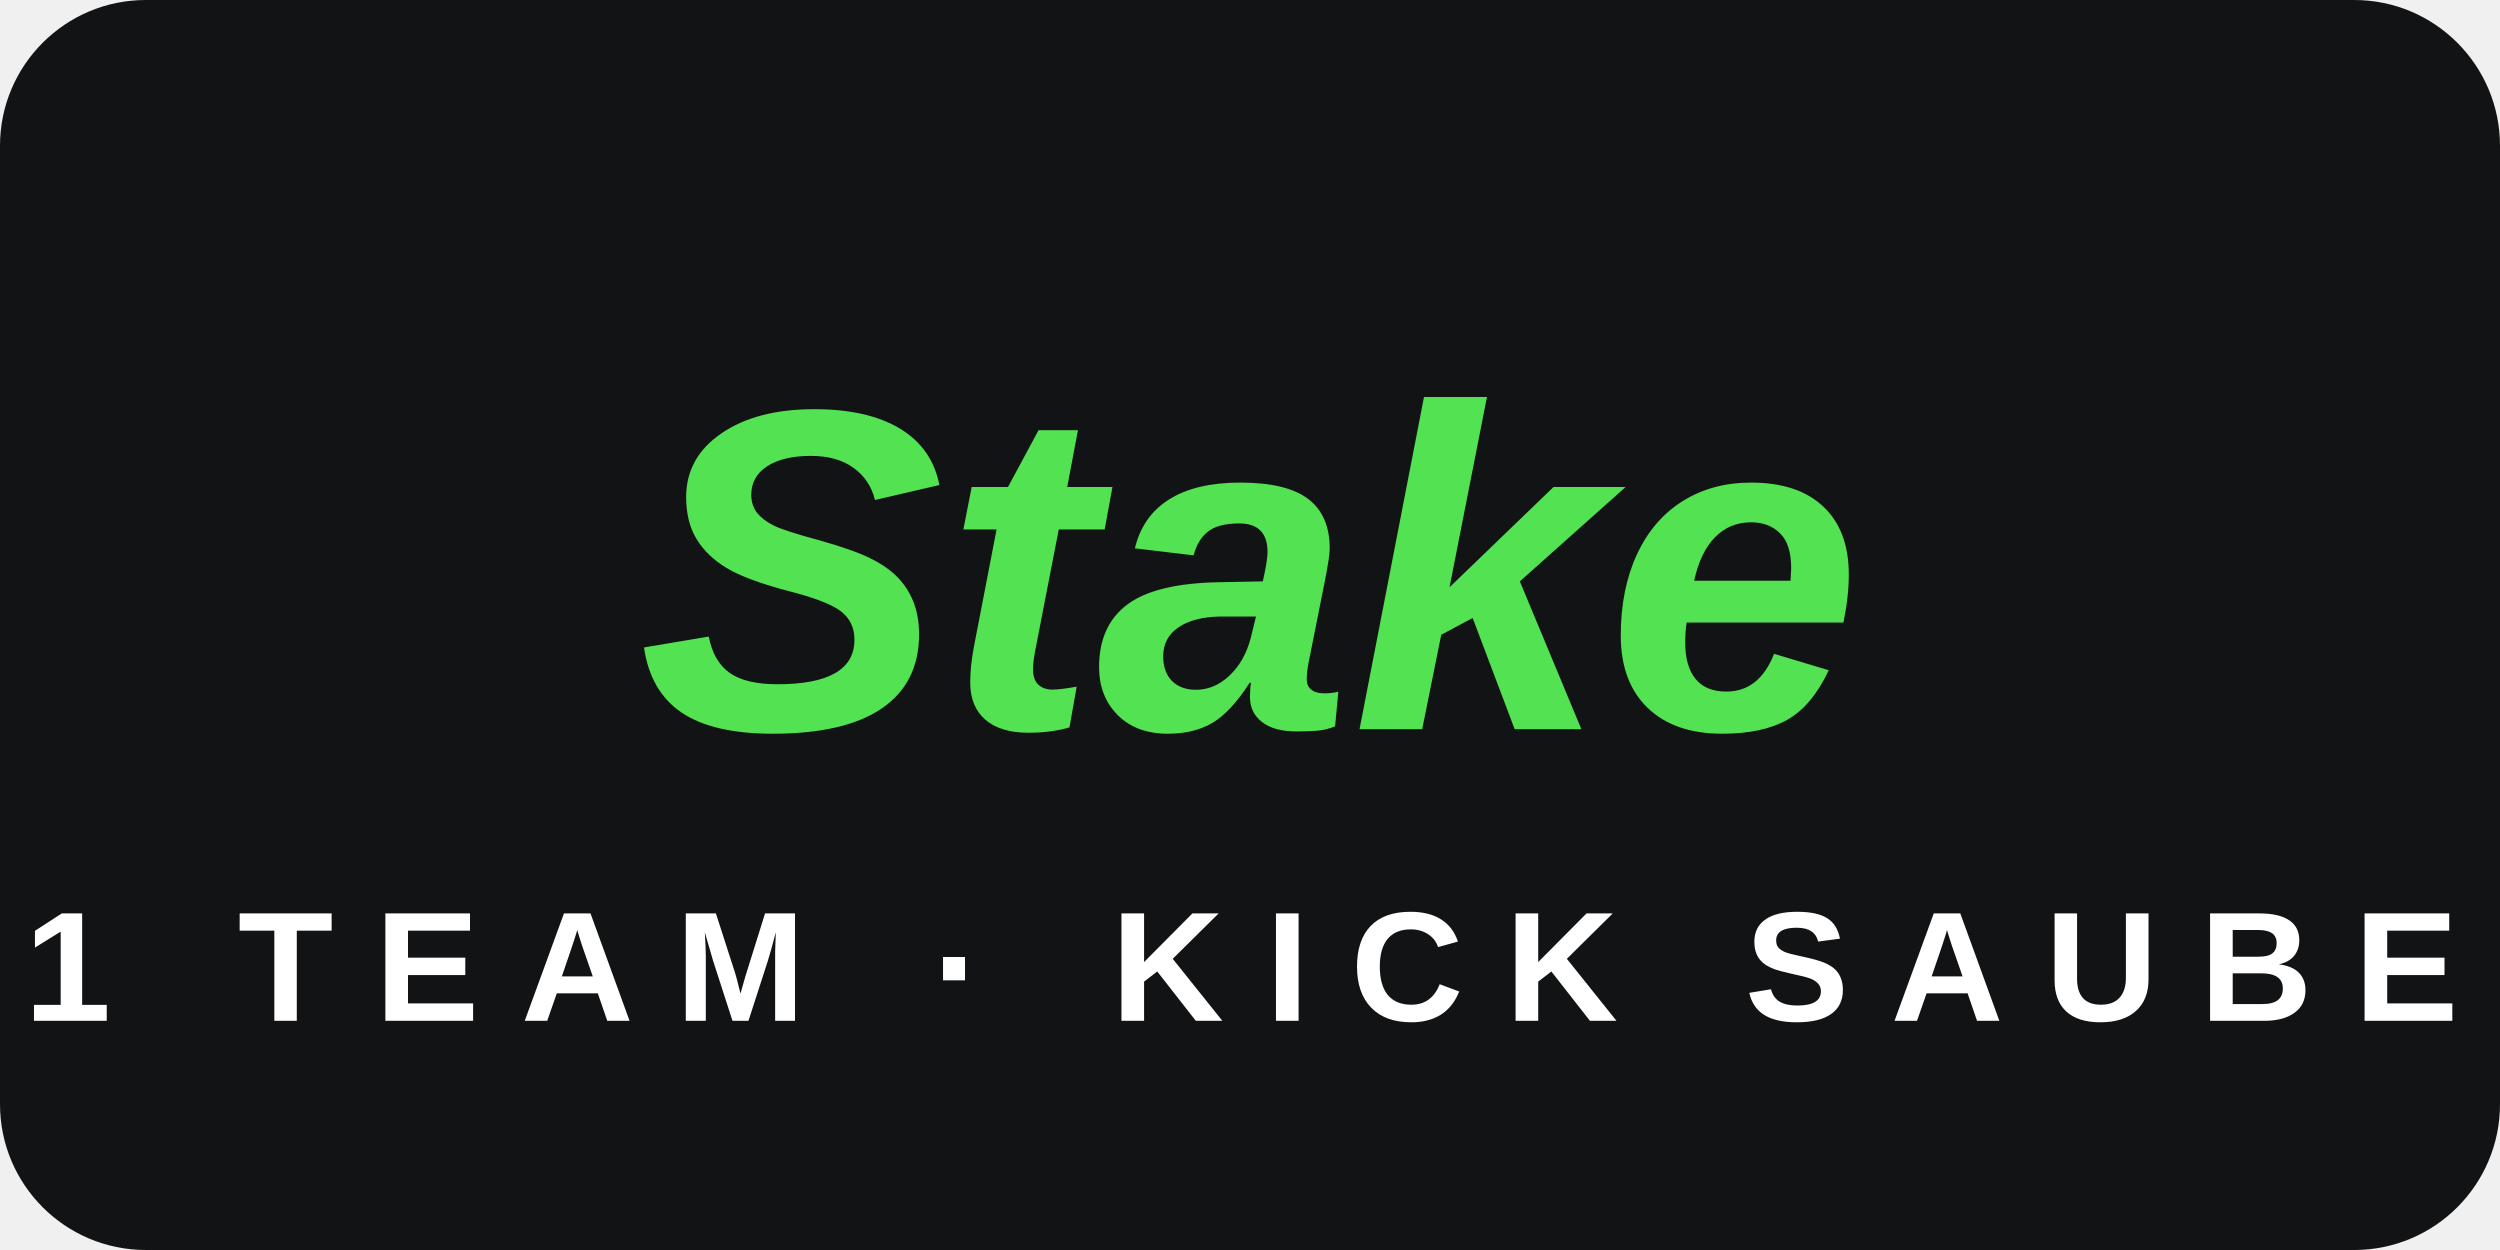
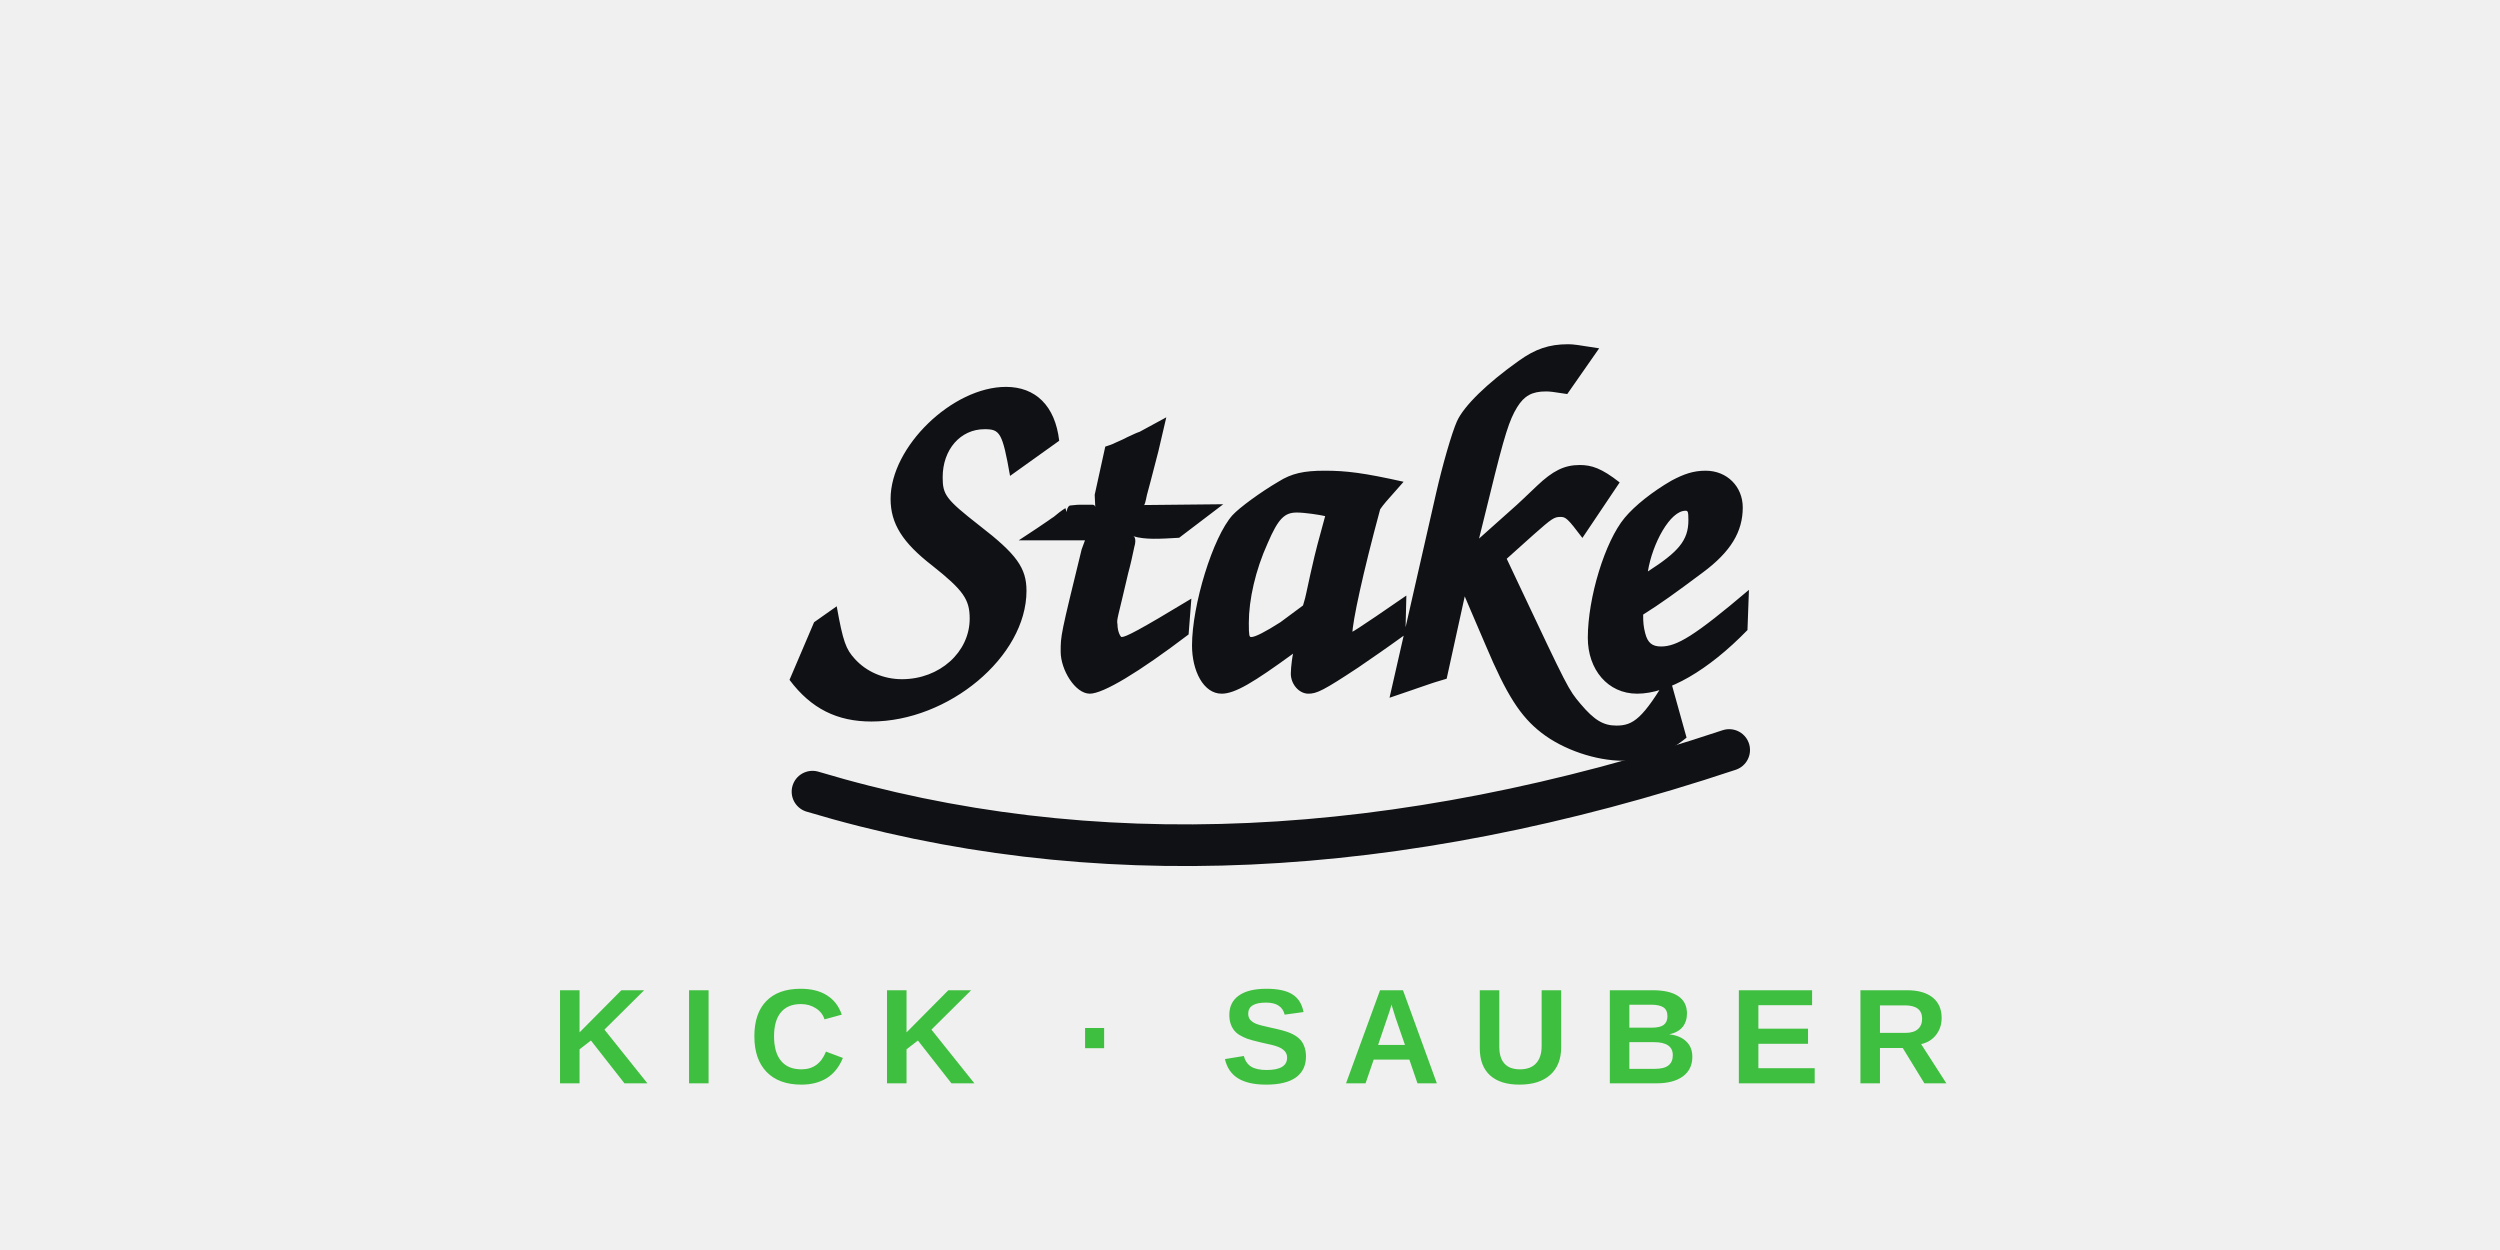
<svg xmlns="http://www.w3.org/2000/svg" viewBox="0 0 240 120">
-   <rect width="240" height="120" rx="14" fill="#121314" />
-   <text x="120" y="70" text-anchor="middle" font-family="Arial Black, Arial, sans-serif" font-style="italic" font-size="44" font-weight="900" fill="#52e252">Stake</text>
-   <text x="120" y="98" text-anchor="middle" font-family="Arial, sans-serif" font-size="15" font-weight="700" letter-spacing="4" fill="#ffffff">F1 TEAM · KICK SAUBER</text>
+   <text x="120" y="66" text-anchor="middle" font-family="'Segoe Script', 'Brush Script MT', cursive" font-size="46" font-weight="700" fill="#101114">Stake</text>
+   <path d="M78 76 Q118 88 166 72" fill="none" stroke="#101114" stroke-width="4" stroke-linecap="round" />
+   <text x="120" y="104" text-anchor="middle" font-family="Arial, sans-serif" font-size="13" font-weight="800" letter-spacing="3" fill="#3fbf3f">KICK · SAUBER</text>
</svg>
